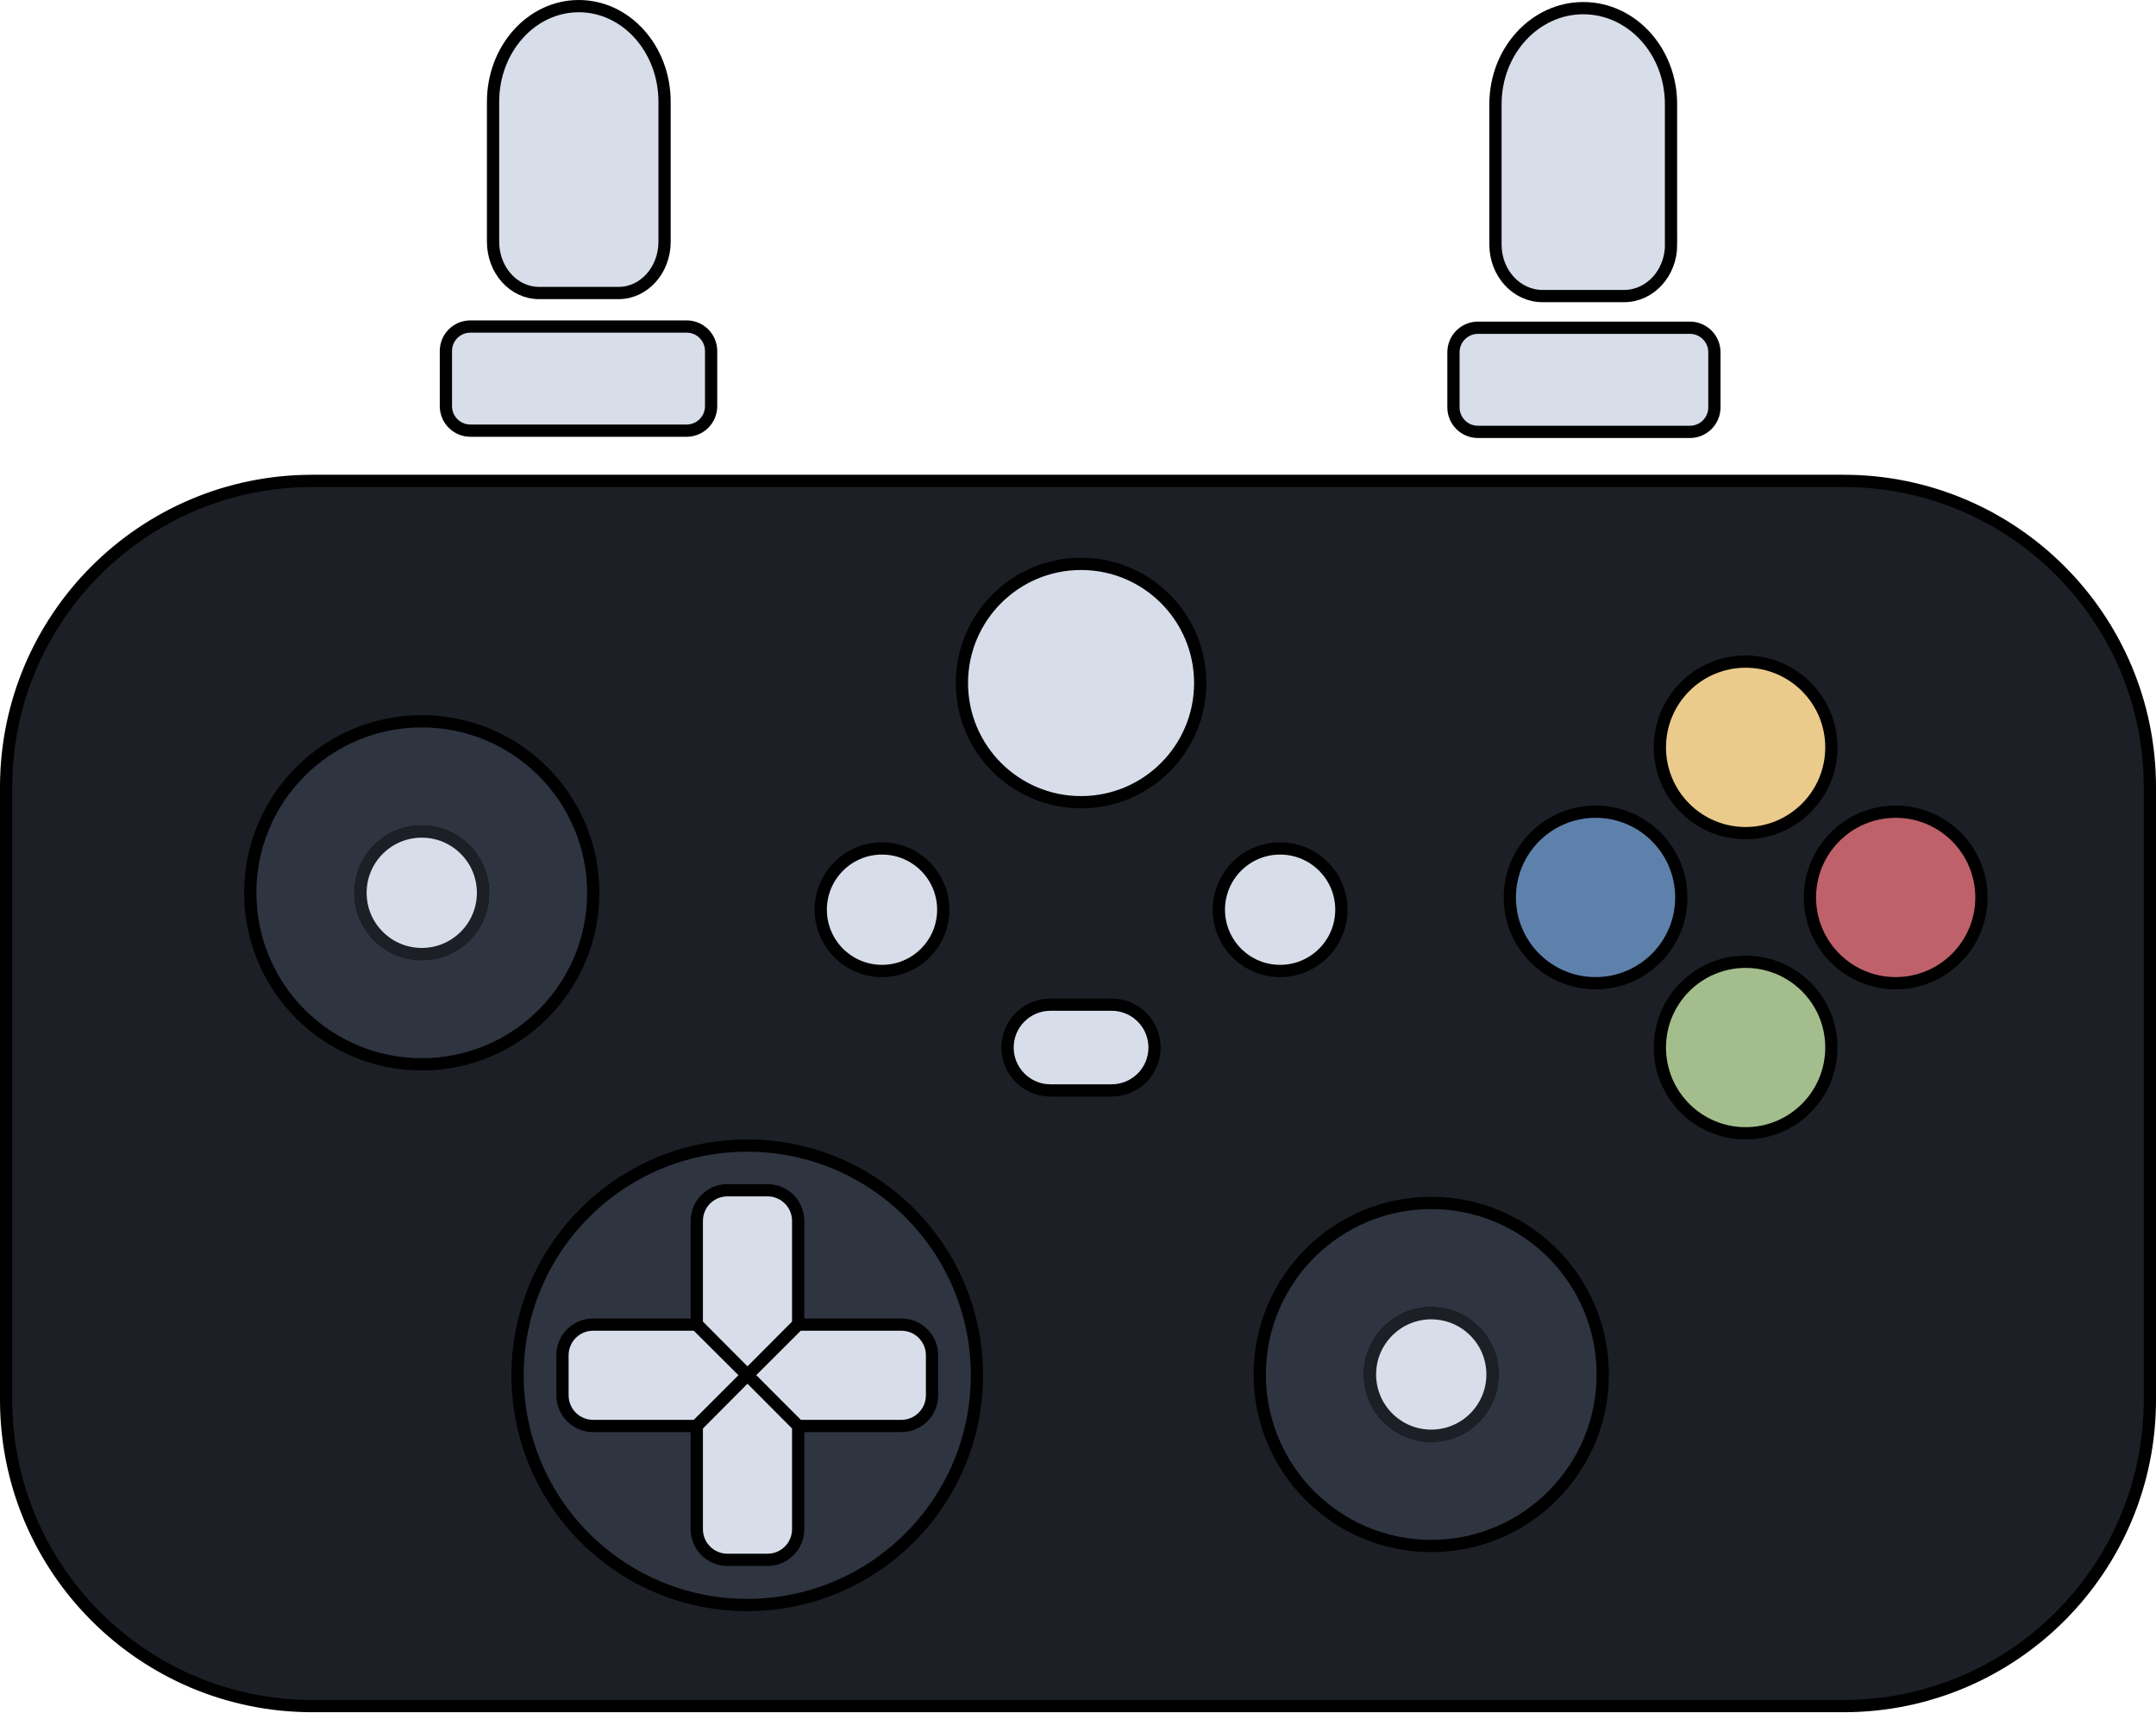
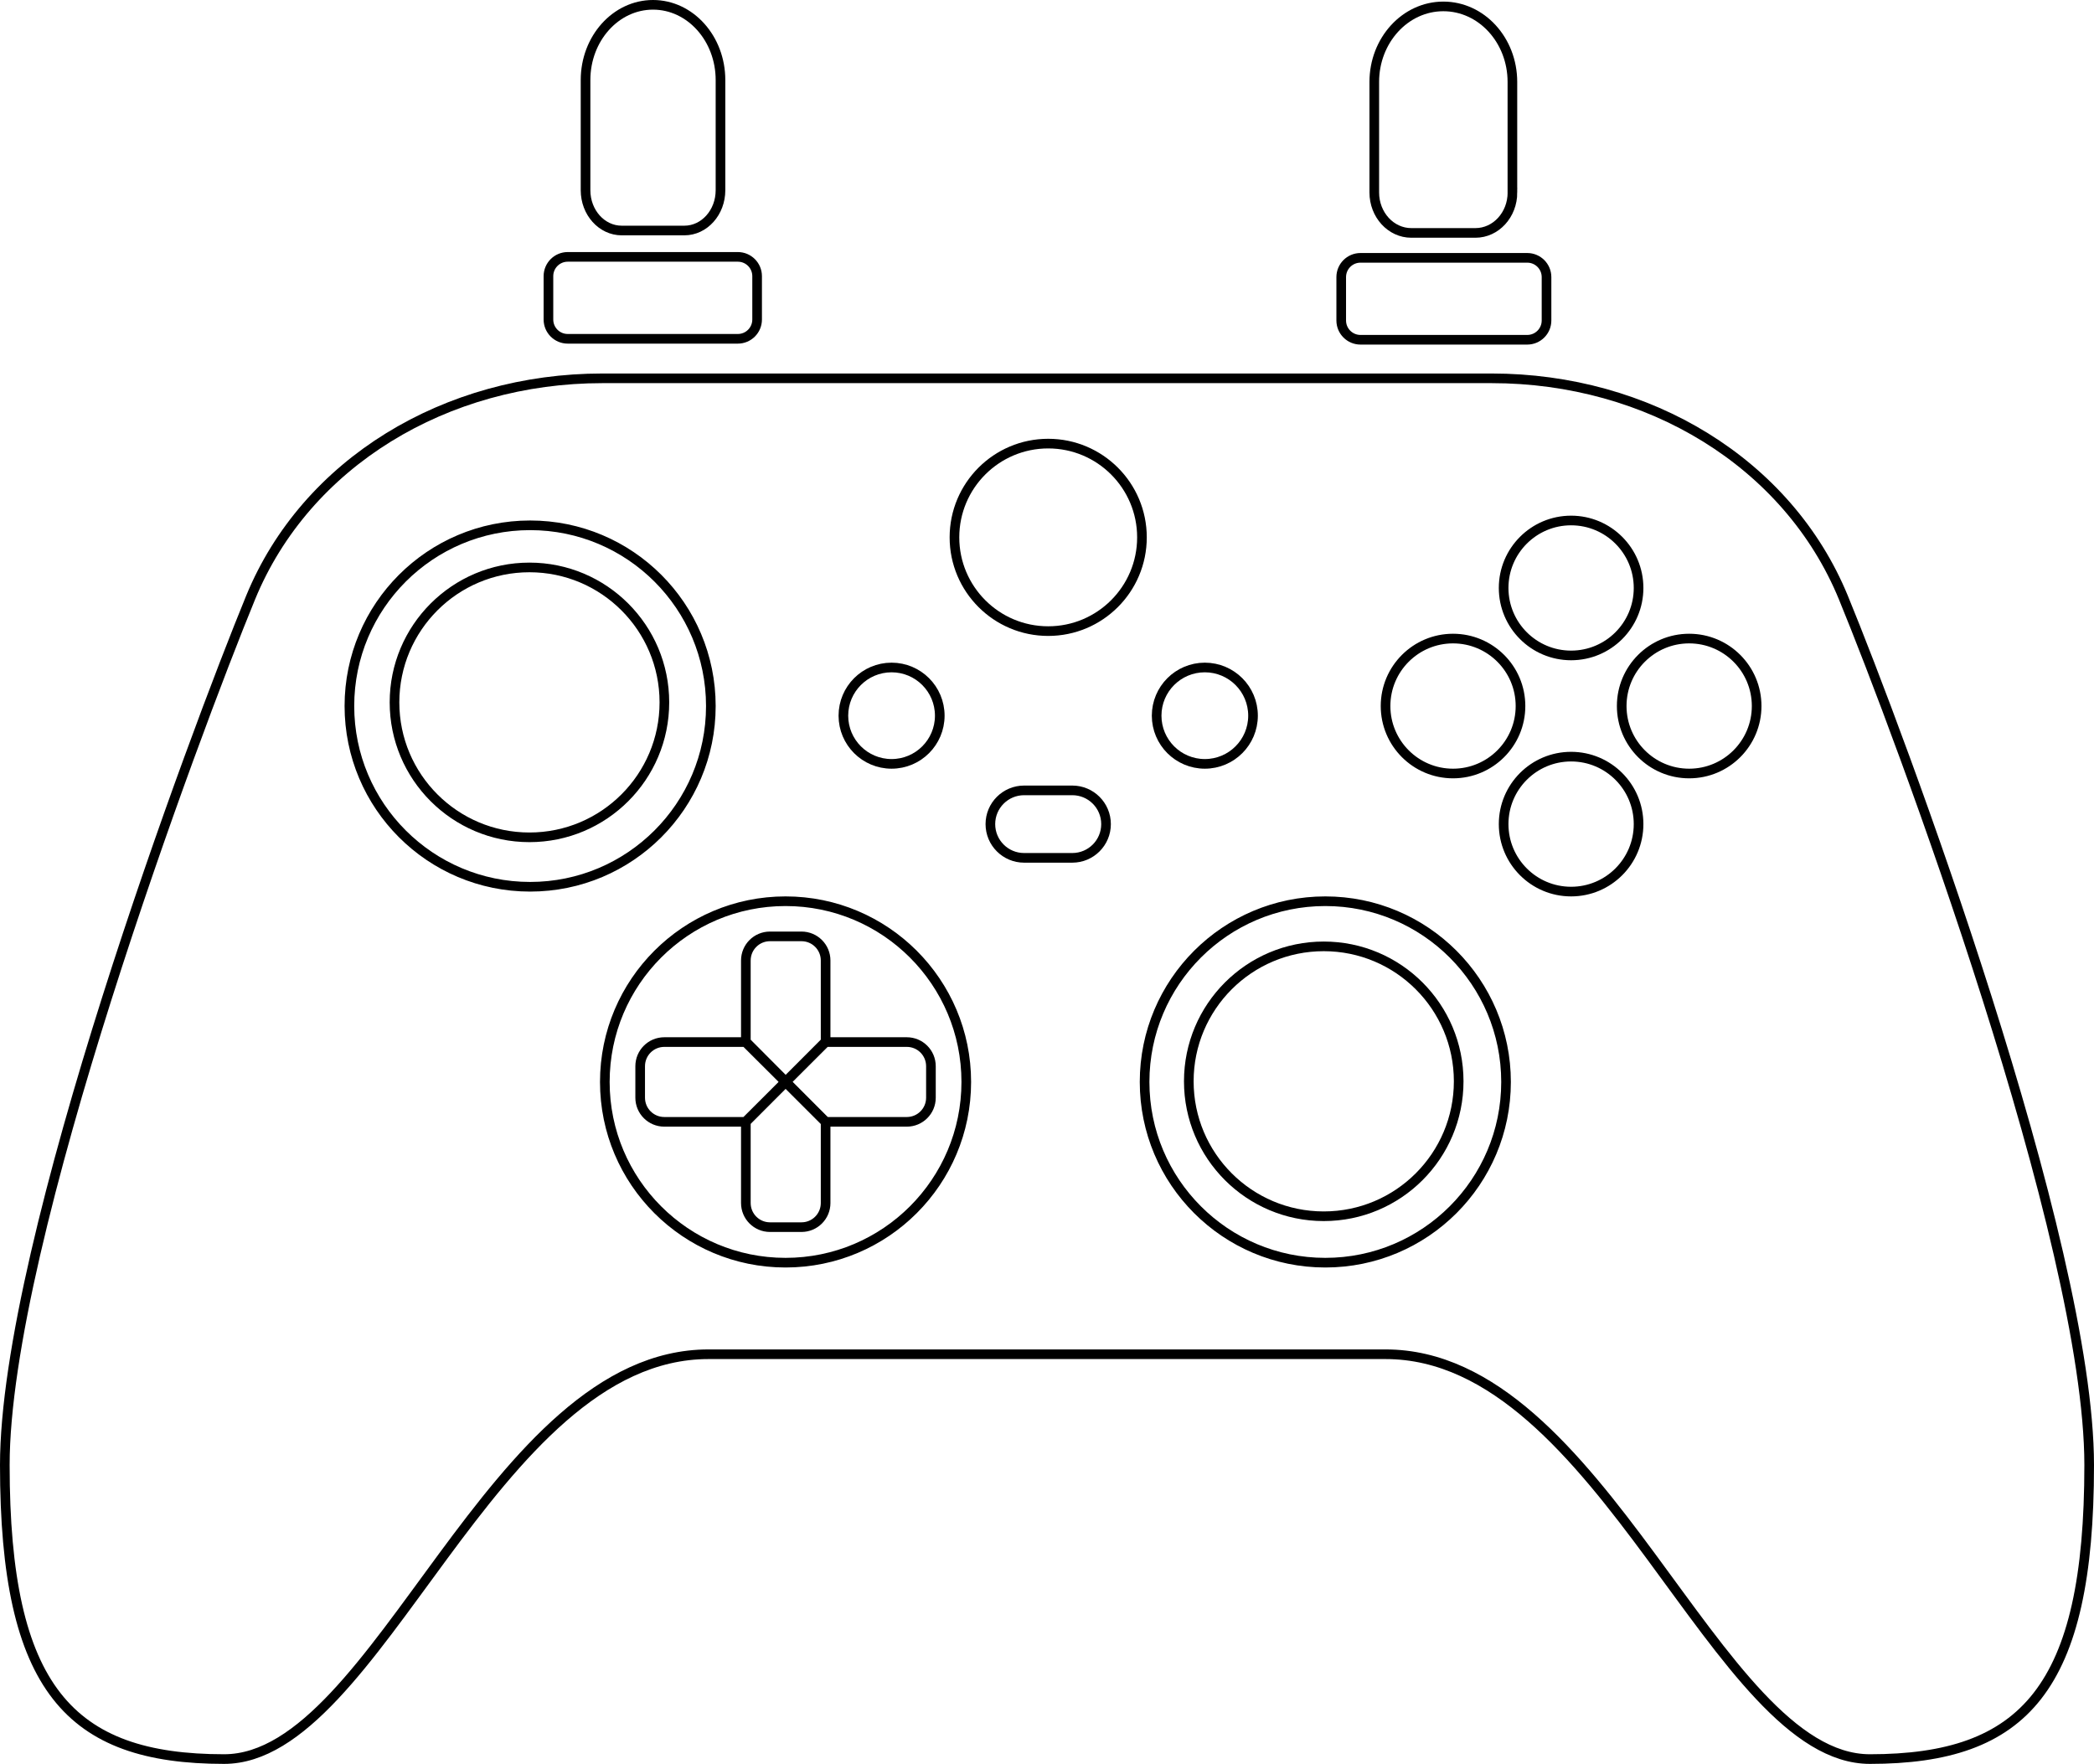
- <svg xmlns="http://www.w3.org/2000/svg" viewBox="0 0 352 279.5" class="w-full h-full" version="1.1" id="svg25" width="352" height="279.5">
+ <svg xmlns="http://www.w3.org/2000/svg" viewBox="0 0 434.5 366" class="w-full h-full" version="1.1" id="svg25" width="434.5" height="366">
  <defs id="defs25" />
-   <path id="path1" class="fill-stone-100 dark:fill-stone-800 stroke-stone-300 dark:stroke-stone-700 stroke-[3]" d="m 84,78.5 c -32.5,0 -61.5,17.5 -73,45.5 -11.5,28 -51,133.6 -51,180 0,46.4 13.5,61 45.5,61 32,0 55.5,-84 100.5,-84 h 70 0.5 70 c 45,0 68.5,84 100.5,84 32,0 45.5,-14.6 45.5,-61 0,-46.4 -39.5,-152 -51,-180 -11.5,-28 -40.5,-45.5 -73,-45.5 h -92 -0.5 z" style="display:none;fill:#1c1f26;fill-opacity:1;stroke:#000000;stroke-width:2;stroke-dasharray:none;stroke-opacity:1" />
-   <rect style="display:inline;fill:#1c1f26;fill-opacity:1;stroke:#000000;stroke-width:2;stroke-linecap:round;stroke-dasharray:none;stroke-opacity:1" id="rect8" width="350" height="200" x="1" y="78.5" rx="50" ry="50" />
-   <circle cx="234" cy="224.5" r="37.5" class="fill-stone-50 dark:fill-stone-900 stroke-stone-200 dark:stroke-stone-700 stroke-2" id="circle6" style="display:none;fill:#2b303b;fill-opacity:1;stroke:#000000;stroke-width:2;stroke-dasharray:none;stroke-opacity:1" />
-   <circle cx="69" cy="146.5" r="37.5" class="fill-stone-50 dark:fill-stone-900 stroke-stone-200 dark:stroke-stone-700 stroke-2" id="circle5" style="display:none;fill:#2b303b;fill-opacity:1;stroke:#000000;stroke-width:2;stroke-dasharray:none;stroke-opacity:1" />
-   <circle cx="122" cy="224.5" r="37.5" class="fill-stone-50 dark:fill-stone-900 stroke-stone-200 dark:stroke-stone-700 stroke-2" id="circle13" style="fill:#2e3440;fill-opacity:1;stroke:#000000;stroke-width:2;stroke-dasharray:none;stroke-opacity:1" />
-   <path d="m 108.5,39.47 c 0,4.61 -3.35,8.36 -7.5,8.36 H 88 c -4.14,0 -7.5,-3.74 -7.5,-8.36 V 16.61 c 0,-8.62 6.27,-15.61 14,-15.61 7.73,0 14,6.99 14,15.61 z" class="fill-stone-200 dark:fill-stone-700 stroke-stone-300 dark:stroke-stone-600 stroke-2" id="btn-l2" style="fill:#d8dee9;fill-opacity:1;stroke:#000000;stroke-width:2;stroke-dasharray:none;stroke-opacity:1" />
-   <path d="m 272.83,39.94 c 0,4.64 -3.44,8.39 -7.68,8.39 h -13.31 c -4.24,0 -7.68,-3.76 -7.68,-8.39 V 17 c 0,-8.65 6.42,-15.67 14.33,-15.67 7.92,0 14.33,7.01 14.33,15.67 v 22.94 z" class="fill-stone-200 dark:fill-stone-700 stroke-stone-300 dark:stroke-stone-600 stroke-2" id="btn-r2" style="fill:#d8dee9;fill-opacity:1;stroke:#000000;stroke-width:2;stroke-dasharray:none;stroke-opacity:1" />
-   <rect x="72.8" y="53.3" width="43.3" height="17" rx="4" class="fill-stone-200 dark:fill-stone-700 stroke-stone-300 dark:stroke-stone-600 stroke-2" id="btn-l1" style="fill:#d8dee9;fill-opacity:1;stroke:#000000;stroke-width:2;stroke-dasharray:none;stroke-opacity:1" />
-   <rect x="237.3" y="53.5" width="42.6" height="17" rx="4" class="fill-stone-200 dark:fill-stone-700 stroke-stone-300 dark:stroke-stone-600 stroke-2" id="btn-r1" style="fill:#d8dee9;fill-opacity:1;stroke:#000000;stroke-width:2;stroke-dasharray:none;stroke-opacity:1" />
-   <path id="analog-left" mask="none" style="fill:#2e3440;fill-opacity:1;stroke:#000000;stroke-width:2;stroke-dasharray:none;stroke-opacity:1" class="fill-stone-300 dark:fill-stone-600 transition-colors duration-100 stroke-white dark:stroke-stone-800 stroke-2" d="m 68.859,117.74 a 28,28 0 0 0 -28,28 28,28 0 0 0 28,28 28,28 0 0 0 28,-28 28,28 0 0 0 -28,-28 z m 0,18 a 10,10 0 0 1 10,10 10,10 0 0 1 -10,10 10,10 0 0 1 -10,-10 10,10 0 0 1 10,-10 z" />
-   <path id="analog-right" mask="none" style="fill:#2e3440;fill-opacity:1;stroke:#000000;stroke-width:2;stroke-dasharray:none;stroke-opacity:1" class="fill-stone-300 dark:fill-stone-600 transition-colors duration-100 stroke-white dark:stroke-stone-800 stroke-2" d="m 233.674,196.367 a 28,28 0 0 0 -28,28 28,28 0 0 0 28,28 28,28 0 0 0 28,-28 28,28 0 0 0 -28,-28 z m 0,18 a 10,10 0 0 1 10,10 10,10 0 0 1 -10,10 10,10 0 0 1 -10,-10 10,10 0 0 1 10,-10 z" />
-   <circle cx="285" cy="122" class="fill-transparent stroke-yellow-500/50 stroke-2" id="btn-b4" style="fill:#ebcb8b;fill-opacity:1;stroke:#000000;stroke-width:2;stroke-dasharray:none;stroke-opacity:1" r="14" />
-   <circle cx="260.5" cy="146.5" class="fill-transparent stroke-blue-500/50 stroke-2" id="btn-b3" style="fill:#5e81ac;fill-opacity:1;stroke:#000000;stroke-width:2;stroke-dasharray:none;stroke-opacity:1" r="14" />
-   <circle cx="309.5" cy="146.5" class="fill-transparent stroke-red-500/50 stroke-2" id="btn-b2" style="fill:#bf616a;fill-opacity:1;stroke:#000000;stroke-width:2;stroke-dasharray:none;stroke-opacity:1" r="14" />
-   <circle cx="285" cy="171" class="fill-transparent stroke-green-600/50 stroke-2" id="btn-b1" style="fill:#a3be8c;fill-opacity:1;stroke:#000000;stroke-width:2;stroke-dasharray:none;stroke-opacity:1" r="14" />
-   <circle cx="144" cy="148.5" class="fill-stone-200 dark:fill-stone-700" id="btn-s1" style="fill:#d8dee9;fill-opacity:1;stroke:#000000;stroke-width:2;stroke-dasharray:none;stroke-opacity:1" r="10" />
-   <circle cx="209" cy="148.5" r="10" class="fill-stone-200 dark:fill-stone-700" id="btn-s2" style="fill:#d8dee9;fill-opacity:1;stroke:#000000;stroke-width:2;stroke-dasharray:none;stroke-opacity:1" />
-   <rect x="164.5" y="164" width="24" height="14" rx="7" class="fill-stone-200 dark:fill-stone-700" id="btn-a2" style="fill:#d8dee9;fill-opacity:1;stroke:#000000;stroke-width:2;stroke-dasharray:none;stroke-opacity:1" />
-   <ellipse cx="176.5" cy="111.5" class="fill-stone-200 dark:fill-stone-700" id="btn-a1" style="display:inline;fill:#d8dee9;fill-opacity:1;stroke:#000000;stroke-width:2;stroke-dasharray:none;stroke-opacity:1" rx="19.453" ry="19.453" />
-   <path d="m 172,106.5 9,10 m 0,-10 -9,10" stroke="#a8a29e" stroke-width="3" stroke-linecap="round" id="path25" style="display:none;fill:none;stroke:#000000;stroke-width:2;stroke-dasharray:none;stroke-opacity:1" />
-   <path id="btn-left" style="display:inline;fill:#d8dee9;fill-opacity:1;stroke:#000000;stroke-width:2;stroke-linecap:round;stroke-dasharray:none;stroke-opacity:1" d="m 96.848,216.225 c -2.778,0 -5.014,2.236 -5.014,5.014 v 6.523 c 0,2.778 2.236,5.014 5.014,5.014 h 16.838 l 8.314,-8.275 -8.314,-8.275 z" />
-   <path id="btn-right" style="display:inline;fill:#d8dee9;fill-opacity:1;stroke:#000000;stroke-width:2;stroke-linecap:round;stroke-dasharray:none;stroke-opacity:1" d="m 147.152,216.225 c 2.778,0 5.014,2.236 5.014,5.014 v 6.523 c 0,2.778 -2.236,5.014 -5.014,5.014 h -16.838 l -8.314,-8.275 8.314,-8.275 z" />
-   <path id="btn-up" style="display:inline;fill:#d8dee9;fill-opacity:1;stroke:#000000;stroke-width:2;stroke-linecap:round;stroke-dasharray:none;stroke-opacity:1" d="m 130.314,199.309 c 0,-2.778 -2.236,-5.014 -5.014,-5.014 h -6.523 c -2.778,0 -5.014,2.236 -5.014,5.014 v 16.838 l 8.275,8.314 8.275,-8.314 z" />
-   <path id="btn-down" style="display:inline;fill:#d8dee9;fill-opacity:1;stroke:#000000;stroke-width:2;stroke-linecap:round;stroke-dasharray:none;stroke-opacity:1" d="m 130.314,249.613 c 0,2.778 -2.236,5.014 -5.014,5.014 h -6.523 c -2.778,0 -5.014,-2.236 -5.014,-5.014 v -16.838 l 8.275,-8.314 8.275,8.314 z" />
-   <circle style="display:inline;fill:#d8dee9;fill-opacity:1;stroke:#1c1f26;stroke-width:2;stroke-linecap:round;stroke-dasharray:none;stroke-opacity:1" id="btn-l3" cx="68.859" cy="145.74" r="10" />
-   <circle style="display:inline;fill:#d8dee9;fill-opacity:1;stroke:#1c1f26;stroke-width:2;stroke-linecap:round;stroke-dasharray:none;stroke-opacity:1" id="btn-r3" cx="233.673" cy="224.368" r="10" />
+   <path id="path1" class="fill-stone-100 dark:fill-stone-800 stroke-stone-300 dark:stroke-stone-700 stroke-[3]" d="M 125,78.5 C 92.5,78.5 63.5,96 52,124 40.5,152 1,257.6 1,304 c 0,46.4 13.5,61 45.5,61 32,0 55.5,-84 100.5,-84 h 70 0.5 70 c 45,0 68.5,84 100.5,84 32,0 45.5,-14.6 45.5,-61 0,-46.4 -39.5,-152 -51,-180 C 371,96 342,78.5 309.5,78.5 h -92 -0.5 z" style="display:inline;fill:none;fill-opacity:1;stroke:#000000;stroke-width:2;stroke-dasharray:none;stroke-opacity:1" />
+   <rect style="display:none;fill:#1c1f26;fill-opacity:1;stroke:#000000;stroke-width:2;stroke-linecap:round;stroke-dasharray:none;stroke-opacity:1" id="rect8" width="350" height="200" x="42" y="78.5" rx="50" ry="50" />
+   <circle cx="275" cy="224.5" r="37.5" class="fill-stone-50 dark:fill-stone-900 stroke-stone-200 dark:stroke-stone-700 stroke-2" id="circle6" style="display:inline;fill:none;fill-opacity:1;stroke:#000000;stroke-width:2;stroke-dasharray:none;stroke-opacity:1" />
+   <circle cx="110" cy="146.5" r="37.5" class="fill-stone-50 dark:fill-stone-900 stroke-stone-200 dark:stroke-stone-700 stroke-2" id="circle5" style="display:inline;fill:none;fill-opacity:1;stroke:#000000;stroke-width:2;stroke-dasharray:none;stroke-opacity:1" />
+   <circle cx="163" cy="224.5" r="37.5" class="fill-stone-50 dark:fill-stone-900 stroke-stone-200 dark:stroke-stone-700 stroke-2" id="circle13" style="fill:none;fill-opacity:1;stroke:#000000;stroke-width:2;stroke-dasharray:none;stroke-opacity:1" />
+   <path d="m 149.5,39.47 c 0,4.61 -3.35,8.36 -7.5,8.36 h -13 c -4.14,0 -7.5,-3.74 -7.5,-8.36 V 16.61 c 0,-8.62 6.27,-15.61 14,-15.61 7.73,0 14,6.99 14,15.61 z" class="fill-stone-200 dark:fill-stone-700 stroke-stone-300 dark:stroke-stone-600 stroke-2" id="btn-l2" style="fill:none;fill-opacity:1;stroke:#000000;stroke-width:2;stroke-dasharray:none;stroke-opacity:1" />
+   <path d="m 313.83,39.94 c 0,4.64 -3.44,8.39 -7.68,8.39 h -13.31 c -4.24,0 -7.68,-3.76 -7.68,-8.39 V 17 c 0,-8.65 6.42,-15.67 14.33,-15.67 7.92,0 14.33,7.01 14.33,15.67 v 22.94 z" class="fill-stone-200 dark:fill-stone-700 stroke-stone-300 dark:stroke-stone-600 stroke-2" id="btn-r2" style="fill:none;fill-opacity:1;stroke:#000000;stroke-width:2;stroke-dasharray:none;stroke-opacity:1" />
+   <rect x="113.8" y="53.3" width="43.3" height="17" rx="4" class="fill-stone-200 dark:fill-stone-700 stroke-stone-300 dark:stroke-stone-600 stroke-2" id="btn-l1" style="fill:none;fill-opacity:1;stroke:#000000;stroke-width:2;stroke-dasharray:none;stroke-opacity:1" />
+   <rect x="278.3" y="53.5" width="42.6" height="17" rx="4" class="fill-stone-200 dark:fill-stone-700 stroke-stone-300 dark:stroke-stone-600 stroke-2" id="btn-r1" style="fill:none;fill-opacity:1;stroke:#000000;stroke-width:2;stroke-dasharray:none;stroke-opacity:1" />
+   <path style="fill:none;fill-opacity:1;stroke:#000000;stroke-width:2;stroke-dasharray:none;stroke-opacity:1" d="m 109.859,117.74 a 28,28 0 0 0 -28,28 28,28 0 0 0 28,28 28,28 0 0 0 28,-28 28,28 0 0 0 -28,-28 z" id="btn-l3" />
+   <path style="fill:none;fill-opacity:1;stroke:#000000;stroke-width:2;stroke-dasharray:none;stroke-opacity:1" d="m 274.674,196.367 a 28,28 0 0 0 -28,28 28,28 0 0 0 28,28 28,28 0 0 0 28,-28 28,28 0 0 0 -28,-28 z" id="btn-r3" />
+   <circle cx="326" cy="122" class="fill-transparent stroke-yellow-500/50 stroke-2" id="btn-b4" style="fill:none;fill-opacity:1;stroke:#000000;stroke-width:2;stroke-dasharray:none;stroke-opacity:1" r="14" />
+   <circle cx="301.5" cy="146.5" class="fill-transparent stroke-blue-500/50 stroke-2" id="btn-b3" style="fill:none;fill-opacity:1;stroke:#000000;stroke-width:2;stroke-dasharray:none;stroke-opacity:1" r="14" />
+   <circle cx="350.5" cy="146.5" class="fill-transparent stroke-red-500/50 stroke-2" id="btn-b2" style="fill:none;fill-opacity:1;stroke:#000000;stroke-width:2;stroke-dasharray:none;stroke-opacity:1" r="14" />
+   <circle cx="326" cy="171" class="fill-transparent stroke-green-600/50 stroke-2" id="btn-b1" style="fill:none;fill-opacity:1;stroke:#000000;stroke-width:2;stroke-dasharray:none;stroke-opacity:1" r="14" />
+   <circle cx="185" cy="148.5" class="fill-stone-200 dark:fill-stone-700" id="btn-s1" style="fill:none;fill-opacity:1;stroke:#000000;stroke-width:2;stroke-dasharray:none;stroke-opacity:1" r="10" />
+   <circle cx="250" cy="148.5" r="10" class="fill-stone-200 dark:fill-stone-700" id="btn-s2" style="fill:none;fill-opacity:1;stroke:#000000;stroke-width:2;stroke-dasharray:none;stroke-opacity:1" />
+   <rect x="205.5" y="164" width="24" height="14" rx="7" class="fill-stone-200 dark:fill-stone-700" id="btn-a2" style="fill:none;fill-opacity:1;stroke:#000000;stroke-width:2;stroke-dasharray:none;stroke-opacity:1" />
+   <ellipse cx="217.5" cy="111.5" class="fill-stone-200 dark:fill-stone-700" id="btn-a1" style="display:inline;fill:none;fill-opacity:1;stroke:#000000;stroke-width:2;stroke-dasharray:none;stroke-opacity:1" rx="19.453" ry="19.453" />
+   <path d="m 213,106.5 9,10 m 0,-10 -9,10" stroke="#a8a29e" stroke-width="3" stroke-linecap="round" id="path25" style="display:none;fill:none;stroke:#000000;stroke-width:2;stroke-dasharray:none;stroke-opacity:1" />
+   <path id="btn-left" style="display:inline;fill:none;fill-opacity:1;stroke:#000000;stroke-width:2;stroke-linecap:round;stroke-dasharray:none;stroke-opacity:1" d="m 137.848,216.225 c -2.778,0 -5.014,2.236 -5.014,5.014 v 6.523 c 0,2.778 2.236,5.014 5.014,5.014 h 16.838 L 163,224.5 l -8.314,-8.275 z" />
+   <path id="btn-right" style="display:inline;fill:none;fill-opacity:1;stroke:#000000;stroke-width:2;stroke-linecap:round;stroke-dasharray:none;stroke-opacity:1" d="m 188.152,216.225 c 2.778,0 5.014,2.236 5.014,5.014 v 6.523 c 0,2.778 -2.236,5.014 -5.014,5.014 H 171.314 L 163,224.5 l 8.314,-8.275 z" />
+   <path id="btn-up" style="display:inline;fill:none;fill-opacity:1;stroke:#000000;stroke-width:2;stroke-linecap:round;stroke-dasharray:none;stroke-opacity:1" d="m 171.314,199.309 c 0,-2.778 -2.236,-5.014 -5.014,-5.014 h -6.523 c -2.778,0 -5.014,2.236 -5.014,5.014 v 16.838 l 8.275,8.314 8.275,-8.314 z" />
+   <path id="btn-down" style="display:inline;fill:none;fill-opacity:1;stroke:#000000;stroke-width:2;stroke-linecap:round;stroke-dasharray:none;stroke-opacity:1" d="m 171.314,249.613 c 0,2.778 -2.236,5.014 -5.014,5.014 h -6.523 c -2.778,0 -5.014,-2.236 -5.014,-5.014 v -16.838 l 8.275,-8.314 8.275,8.314 z" />
</svg>
